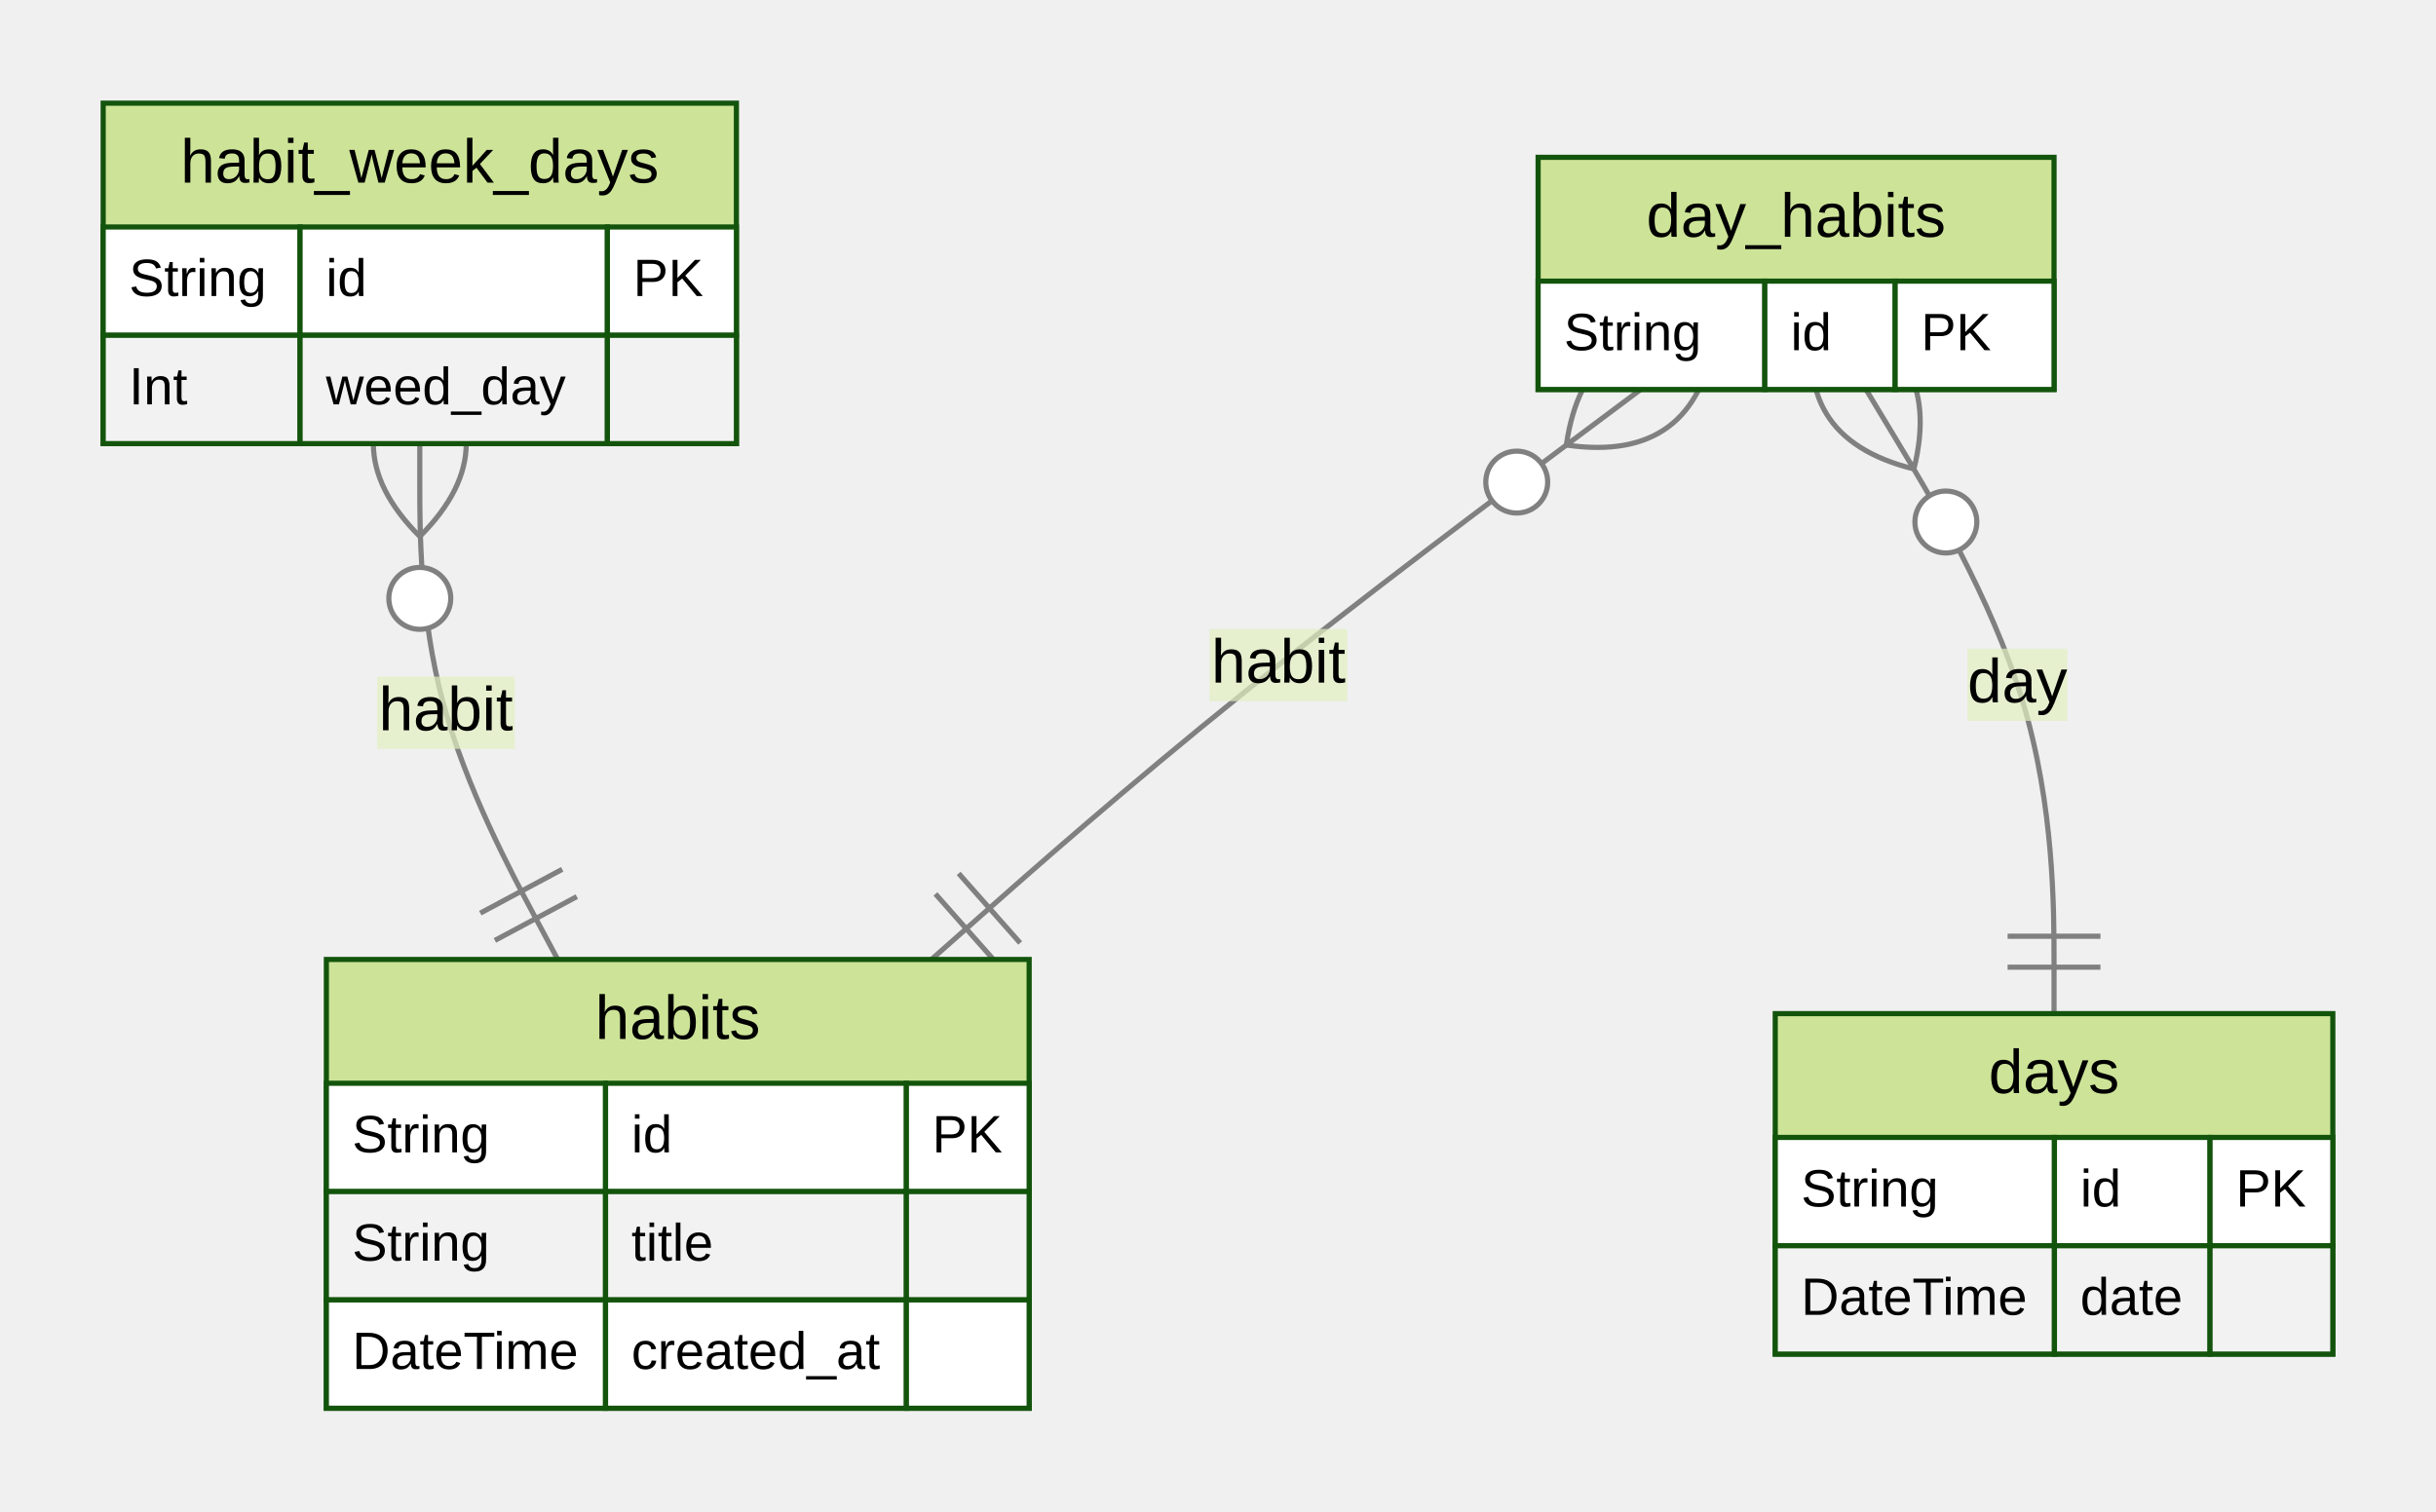
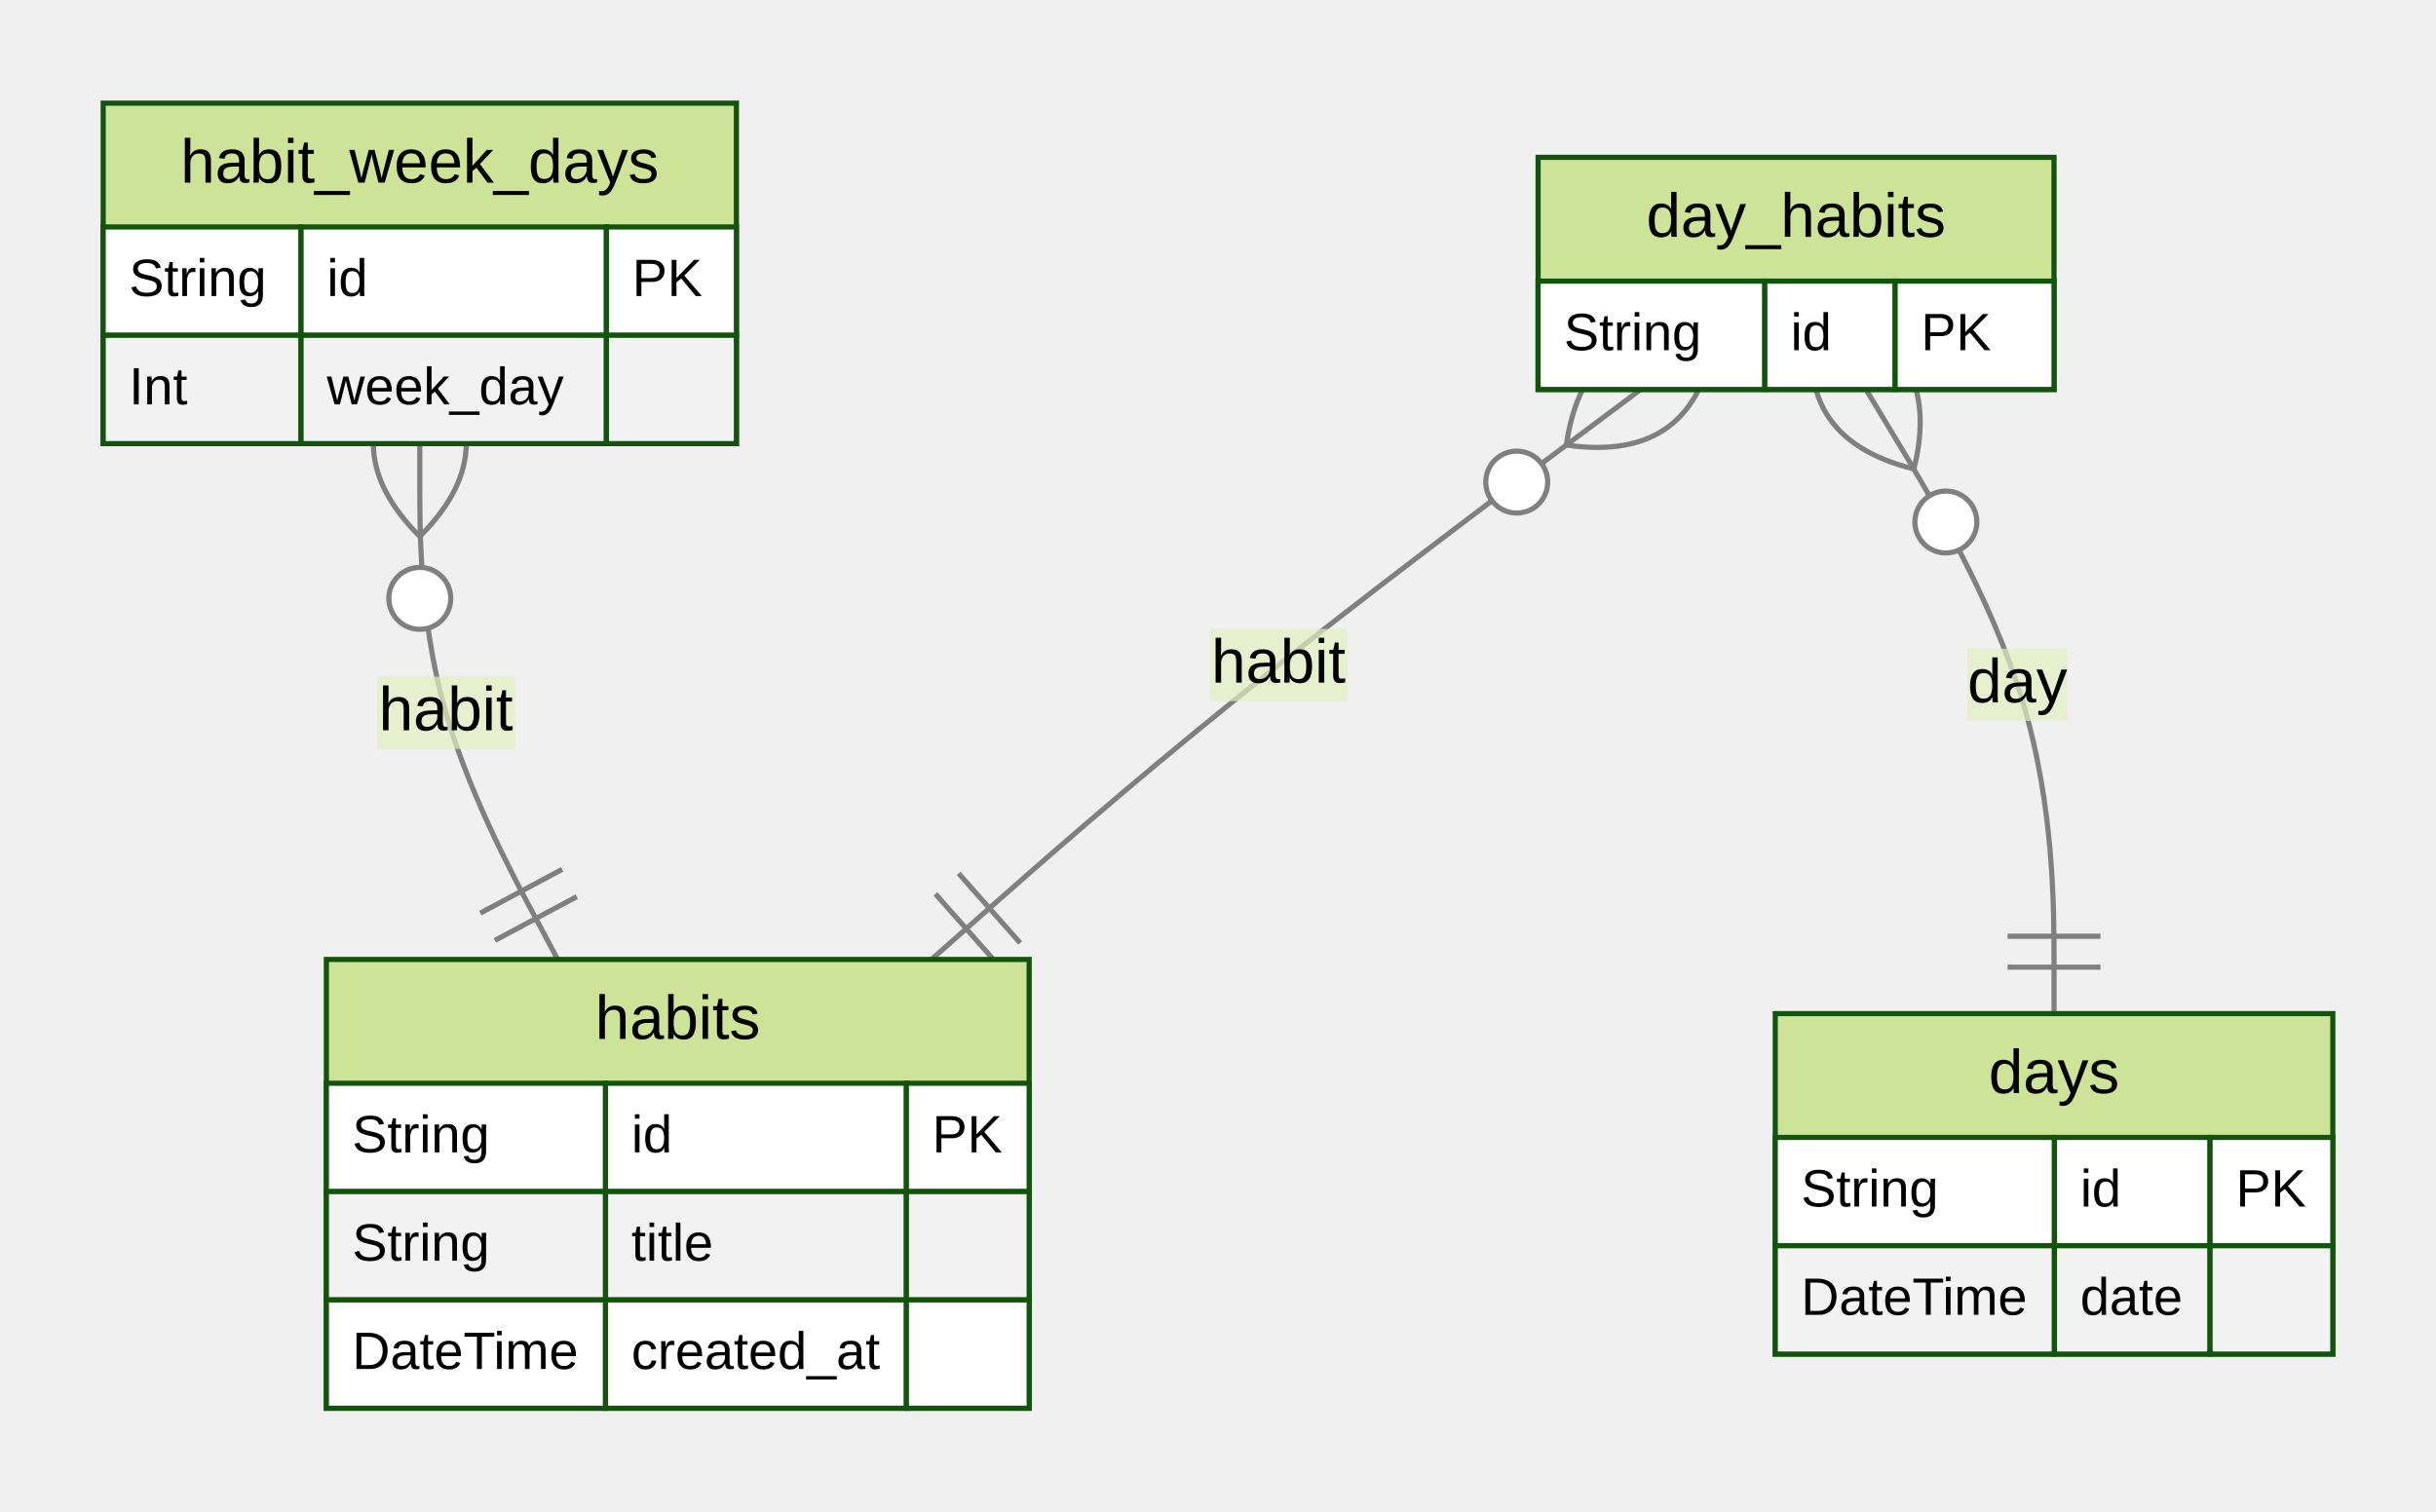
<svg xmlns="http://www.w3.org/2000/svg" aria-roledescription="er" viewBox="0 0 472.158 293" style="max-width: 472.158px; background-color: white;" width="100%" id="mermaid-0">
  <style>#mermaid-0{font-family:"trebuchet ms",verdana,arial,sans-serif;font-size:16px;fill:#000000;}#mermaid-0 .error-icon{fill:#552222;}#mermaid-0 .error-text{fill:#552222;stroke:#552222;}#mermaid-0 .edge-thickness-normal{stroke-width:2px;}#mermaid-0 .edge-thickness-thick{stroke-width:3.5px;}#mermaid-0 .edge-pattern-solid{stroke-dasharray:0;}#mermaid-0 .edge-pattern-dashed{stroke-dasharray:3;}#mermaid-0 .edge-pattern-dotted{stroke-dasharray:2;}#mermaid-0 .marker{fill:#000000;stroke:#000000;}#mermaid-0 .marker.cross{stroke:#000000;}#mermaid-0 svg{font-family:"trebuchet ms",verdana,arial,sans-serif;font-size:16px;}#mermaid-0 .entityBox{fill:#cde498;stroke:#13540c;}#mermaid-0 .attributeBoxOdd{fill:#ffffff;stroke:#13540c;}#mermaid-0 .attributeBoxEven{fill:#f2f2f2;stroke:#13540c;}#mermaid-0 .relationshipLabelBox{fill:hsl(78.158, 58.462%, 84.51%);opacity:0.7;background-color:hsl(78.158, 58.462%, 84.51%);}#mermaid-0 .relationshipLabelBox rect{opacity:0.5;}#mermaid-0 .relationshipLine{stroke:#000000;}#mermaid-0 .entityTitleText{text-anchor:middle;font-size:18px;fill:#000000;}#mermaid-0 :root{--mermaid-font-family:"trebuchet ms",verdana,arial,sans-serif;}</style>
  <g />
  <defs>
    <marker orient="auto" markerHeight="18" markerWidth="18" refY="9" refX="0" id="ONLY_ONE_START">
      <path d="M9,0 L9,18 M15,0 L15,18" fill="none" stroke="gray" />
    </marker>
  </defs>
  <defs>
    <marker orient="auto" markerHeight="18" markerWidth="18" refY="9" refX="18" id="ONLY_ONE_END">
      <path d="M3,0 L3,18 M9,0 L9,18" fill="none" stroke="gray" />
    </marker>
  </defs>
  <defs>
    <marker orient="auto" markerHeight="18" markerWidth="30" refY="9" refX="0" id="ZERO_OR_ONE_START">
      <circle r="6" cy="9" cx="21" fill="white" stroke="gray" />
      <path d="M9,0 L9,18" fill="none" stroke="gray" />
    </marker>
  </defs>
  <defs>
    <marker orient="auto" markerHeight="18" markerWidth="30" refY="9" refX="30" id="ZERO_OR_ONE_END">
      <circle r="6" cy="9" cx="9" fill="white" stroke="gray" />
      <path d="M21,0 L21,18" fill="none" stroke="gray" />
    </marker>
  </defs>
  <defs>
    <marker orient="auto" markerHeight="36" markerWidth="45" refY="18" refX="18" id="ONE_OR_MORE_START">
      <path d="M0,18 Q 18,0 36,18 Q 18,36 0,18 M42,9 L42,27" fill="none" stroke="gray" />
    </marker>
  </defs>
  <defs>
    <marker orient="auto" markerHeight="36" markerWidth="45" refY="18" refX="27" id="ONE_OR_MORE_END">
      <path d="M3,9 L3,27 M9,18 Q27,0 45,18 Q27,36 9,18" fill="none" stroke="gray" />
    </marker>
  </defs>
  <defs>
    <marker orient="auto" markerHeight="36" markerWidth="57" refY="18" refX="18" id="ZERO_OR_MORE_START">
      <circle r="6" cy="18" cx="48" fill="white" stroke="gray" />
      <path d="M0,18 Q18,0 36,18 Q18,36 0,18" fill="none" stroke="gray" />
    </marker>
  </defs>
  <defs>
    <marker orient="auto" markerHeight="36" markerWidth="57" refY="18" refX="39" id="ZERO_OR_MORE_END">
      <circle r="6" cy="18" cx="9" fill="white" stroke="gray" />
      <path d="M21,18 Q39,0 57,18 Q39,36 21,18" fill="none" stroke="gray" />
    </marker>
  </defs>
  <path style="stroke: gray; fill: none;" marker-start="url(#ZERO_OR_MORE_START)" marker-end="url(#ONLY_ONE_END)" d="M81.367,86L81.367,94.333C81.367,102.667,81.367,119.333,85.824,136C90.28,152.667,99.192,169.333,103.649,177.667L108.105,186" class="er relationshipLine" />
  <path style="stroke: gray; fill: none;" marker-start="url(#ZERO_OR_MORE_START)" marker-end="url(#ONLY_ONE_END)" d="M361.677,75.5L367.752,85.583C373.826,95.667,385.975,115.833,392.049,136C398.123,156.167,398.123,176.333,398.123,186.417L398.123,196.5" class="er relationshipLine" />
  <path style="stroke: gray; fill: none;" marker-start="url(#ZERO_OR_MORE_START)" marker-end="url(#ONLY_ONE_END)" d="M318.013,75.5L304.519,85.583C291.026,95.667,264.038,115.833,241.125,134.25C218.212,152.667,199.374,169.333,189.955,177.667L180.535,186" class="er relationshipLine" />
-   <g transform="translate(63.25739,186 )" id="entity-habits-3dc4176e-6d21-46d5-8a7b-eb3f63ce003d">
+   <g transform="translate(63.25739,186 )" id="entity-habits-b7c6e0ac-9253-43b6-b258-31e42c60dc73">
    <rect height="87" width="136.22" y="0" x="0" class="er entityBox" />
-     <text style="dominant-baseline: middle; text-anchor: middle; font-size: 12px;" transform="translate(68.1098,12)" y="0" x="0" id="text-entity-habits-3dc4176e-6d21-46d5-8a7b-eb3f63ce003d" class="er entityLabel">habits</text>
+     <text style="dominant-baseline: middle; text-anchor: middle; font-size: 12px;" transform="translate(68.1098,12)" y="0" x="0" id="text-entity-habits-b7c6e0ac-9253-43b6-b258-31e42c60dc73" class="er entityLabel">habits</text>
    <rect height="21" width="54.113" y="24" x="0" class="er attributeBoxOdd" />
-     <text style="dominant-baseline: middle; font-size: 10.2px;" transform="translate(5,34.5)" y="0" x="0" id="text-entity-habits-3dc4176e-6d21-46d5-8a7b-eb3f63ce003d-attr-1-type" class="er entityLabel">String</text>
+     <text style="dominant-baseline: middle; font-size: 10.2px;" transform="translate(5,34.5)" y="0" x="0" id="text-entity-habits-b7c6e0ac-9253-43b6-b258-31e42c60dc73-attr-1-type" class="er entityLabel">String</text>
    <rect height="21" width="58.311" y="24" x="54.113" class="er attributeBoxOdd" />
-     <text style="dominant-baseline: middle; font-size: 10.2px;" transform="translate(59.11313,34.5)" y="0" x="0" id="text-entity-habits-3dc4176e-6d21-46d5-8a7b-eb3f63ce003d-attr-1-name" class="er entityLabel">id</text>
+     <text style="dominant-baseline: middle; font-size: 10.2px;" transform="translate(59.11313,34.5)" y="0" x="0" id="text-entity-habits-b7c6e0ac-9253-43b6-b258-31e42c60dc73-attr-1-name" class="er entityLabel">id</text>
    <rect height="21" width="23.795" y="24" x="112.425" class="er attributeBoxOdd" />
-     <text style="dominant-baseline: middle; font-size: 10.2px;" transform="translate(117.4246,34.5)" y="0" x="0" id="text-entity-habits-3dc4176e-6d21-46d5-8a7b-eb3f63ce003d-attr-1-key" class="er entityLabel">PK</text>
+     <text style="dominant-baseline: middle; font-size: 10.2px;" transform="translate(117.4246,34.5)" y="0" x="0" id="text-entity-habits-b7c6e0ac-9253-43b6-b258-31e42c60dc73-attr-1-key" class="er entityLabel">PK</text>
    <rect height="21" width="54.113" y="45" x="0" class="er attributeBoxEven" />
-     <text style="dominant-baseline: middle; font-size: 10.2px;" transform="translate(5,55.5)" y="0" x="0" id="text-entity-habits-3dc4176e-6d21-46d5-8a7b-eb3f63ce003d-attr-2-type" class="er entityLabel">String</text>
+     <text style="dominant-baseline: middle; font-size: 10.2px;" transform="translate(5,55.5)" y="0" x="0" id="text-entity-habits-b7c6e0ac-9253-43b6-b258-31e42c60dc73-attr-2-type" class="er entityLabel">String</text>
    <rect height="21" width="58.311" y="45" x="54.113" class="er attributeBoxEven" />
-     <text style="dominant-baseline: middle; font-size: 10.2px;" transform="translate(59.11313,55.5)" y="0" x="0" id="text-entity-habits-3dc4176e-6d21-46d5-8a7b-eb3f63ce003d-attr-2-name" class="er entityLabel">title</text>
+     <text style="dominant-baseline: middle; font-size: 10.2px;" transform="translate(59.11313,55.5)" y="0" x="0" id="text-entity-habits-b7c6e0ac-9253-43b6-b258-31e42c60dc73-attr-2-name" class="er entityLabel">title</text>
    <rect height="21" width="23.795" y="45" x="112.425" class="er attributeBoxEven" />
-     <text style="dominant-baseline: middle; font-size: 10.2px;" transform="translate(117.4246,55.5)" y="0" x="0" id="text-entity-habits-3dc4176e-6d21-46d5-8a7b-eb3f63ce003d-attr-2-key" class="er entityLabel" />
+     <text style="dominant-baseline: middle; font-size: 10.2px;" transform="translate(117.4246,55.5)" y="0" x="0" id="text-entity-habits-b7c6e0ac-9253-43b6-b258-31e42c60dc73-attr-2-key" class="er entityLabel" />
    <rect height="21" width="54.113" y="66" x="0" class="er attributeBoxOdd" />
-     <text style="dominant-baseline: middle; font-size: 10.2px;" transform="translate(5,76.5)" y="0" x="0" id="text-entity-habits-3dc4176e-6d21-46d5-8a7b-eb3f63ce003d-attr-3-type" class="er entityLabel">DateTime</text>
+     <text style="dominant-baseline: middle; font-size: 10.2px;" transform="translate(5,76.5)" y="0" x="0" id="text-entity-habits-b7c6e0ac-9253-43b6-b258-31e42c60dc73-attr-3-type" class="er entityLabel">DateTime</text>
    <rect height="21" width="58.311" y="66" x="54.113" class="er attributeBoxOdd" />
-     <text style="dominant-baseline: middle; font-size: 10.2px;" transform="translate(59.11313,76.5)" y="0" x="0" id="text-entity-habits-3dc4176e-6d21-46d5-8a7b-eb3f63ce003d-attr-3-name" class="er entityLabel">created_at</text>
+     <text style="dominant-baseline: middle; font-size: 10.2px;" transform="translate(59.11313,76.5)" y="0" x="0" id="text-entity-habits-b7c6e0ac-9253-43b6-b258-31e42c60dc73-attr-3-name" class="er entityLabel">created_at</text>
    <rect height="21" width="23.795" y="66" x="112.425" class="er attributeBoxOdd" />
-     <text style="dominant-baseline: middle; font-size: 10.2px;" transform="translate(117.4246,76.5)" y="0" x="0" id="text-entity-habits-3dc4176e-6d21-46d5-8a7b-eb3f63ce003d-attr-3-key" class="er entityLabel" />
+     <text style="dominant-baseline: middle; font-size: 10.2px;" transform="translate(117.4246,76.5)" y="0" x="0" id="text-entity-habits-b7c6e0ac-9253-43b6-b258-31e42c60dc73-attr-3-key" class="er entityLabel" />
  </g>
-   <g transform="translate(20,20 )" id="entity-habitweekdays-f0d536a7-f3c2-408a-ac89-646a620b92bd">
+   <g transform="translate(20,20 )" id="entity-habitweekdays-aeb43c63-f39e-4f43-9e5c-08b71796071f">
    <rect height="66" width="122.734" y="0" x="0" class="er entityBox" />
-     <text style="dominant-baseline: middle; text-anchor: middle; font-size: 12px;" transform="translate(61.36719,12)" y="0" x="0" id="text-entity-habitweekdays-f0d536a7-f3c2-408a-ac89-646a620b92bd" class="er entityLabel">habit_week_days</text>
-     <rect height="21" width="38.161" y="24" x="0" class="er attributeBoxOdd" />
-     <text style="dominant-baseline: middle; font-size: 10.2px;" transform="translate(5,34.5)" y="0" x="0" id="text-entity-habitweekdays-f0d536a7-f3c2-408a-ac89-646a620b92bd-attr-1-type" class="er entityLabel">String</text>
-     <rect height="21" width="59.565" y="24" x="38.161" class="er attributeBoxOdd" />
-     <text style="dominant-baseline: middle; font-size: 10.2px;" transform="translate(43.16053,34.5)" y="0" x="0" id="text-entity-habitweekdays-f0d536a7-f3c2-408a-ac89-646a620b92bd-attr-1-name" class="er entityLabel">id</text>
-     <rect height="21" width="25.008" y="24" x="97.726" class="er attributeBoxOdd" />
-     <text style="dominant-baseline: middle; font-size: 10.2px;" transform="translate(102.7259,34.5)" y="0" x="0" id="text-entity-habitweekdays-f0d536a7-f3c2-408a-ac89-646a620b92bd-attr-1-key" class="er entityLabel">PK</text>
-     <rect height="21" width="38.161" y="45" x="0" class="er attributeBoxEven" />
-     <text style="dominant-baseline: middle; font-size: 10.2px;" transform="translate(5,55.5)" y="0" x="0" id="text-entity-habitweekdays-f0d536a7-f3c2-408a-ac89-646a620b92bd-attr-2-type" class="er entityLabel">Int</text>
-     <rect height="21" width="59.565" y="45" x="38.161" class="er attributeBoxEven" />
-     <text style="dominant-baseline: middle; font-size: 10.2px;" transform="translate(43.16053,55.5)" y="0" x="0" id="text-entity-habitweekdays-f0d536a7-f3c2-408a-ac89-646a620b92bd-attr-2-name" class="er entityLabel">weed_day</text>
-     <rect height="21" width="25.008" y="45" x="97.726" class="er attributeBoxEven" />
-     <text style="dominant-baseline: middle; font-size: 10.2px;" transform="translate(102.7259,55.5)" y="0" x="0" id="text-entity-habitweekdays-f0d536a7-f3c2-408a-ac89-646a620b92bd-attr-2-key" class="er entityLabel" />
+     <text style="dominant-baseline: middle; text-anchor: middle; font-size: 12px;" transform="translate(61.36719,12)" y="0" x="0" id="text-entity-habitweekdays-aeb43c63-f39e-4f43-9e5c-08b71796071f" class="er entityLabel">habit_week_days</text>
+     <rect height="21" width="38.351" y="24" x="0" class="er attributeBoxOdd" />
+     <text style="dominant-baseline: middle; font-size: 10.2px;" transform="translate(5,34.5)" y="0" x="0" id="text-entity-habitweekdays-aeb43c63-f39e-4f43-9e5c-08b71796071f-attr-1-type" class="er entityLabel">String</text>
+     <rect height="21" width="59.184" y="24" x="38.351" class="er attributeBoxOdd" />
+     <text style="dominant-baseline: middle; font-size: 10.2px;" transform="translate(43.35122,34.5)" y="0" x="0" id="text-entity-habitweekdays-aeb43c63-f39e-4f43-9e5c-08b71796071f-attr-1-name" class="er entityLabel">id</text>
+     <rect height="21" width="25.199" y="24" x="97.535" class="er attributeBoxOdd" />
+     <text style="dominant-baseline: middle; font-size: 10.2px;" transform="translate(102.5352,34.5)" y="0" x="0" id="text-entity-habitweekdays-aeb43c63-f39e-4f43-9e5c-08b71796071f-attr-1-key" class="er entityLabel">PK</text>
+     <rect height="21" width="38.351" y="45" x="0" class="er attributeBoxEven" />
+     <text style="dominant-baseline: middle; font-size: 10.2px;" transform="translate(5,55.5)" y="0" x="0" id="text-entity-habitweekdays-aeb43c63-f39e-4f43-9e5c-08b71796071f-attr-2-type" class="er entityLabel">Int</text>
+     <rect height="21" width="59.184" y="45" x="38.351" class="er attributeBoxEven" />
+     <text style="dominant-baseline: middle; font-size: 10.2px;" transform="translate(43.35122,55.5)" y="0" x="0" id="text-entity-habitweekdays-aeb43c63-f39e-4f43-9e5c-08b71796071f-attr-2-name" class="er entityLabel">week_day</text>
+     <rect height="21" width="25.199" y="45" x="97.535" class="er attributeBoxEven" />
+     <text style="dominant-baseline: middle; font-size: 10.2px;" transform="translate(102.5352,55.5)" y="0" x="0" id="text-entity-habitweekdays-aeb43c63-f39e-4f43-9e5c-08b71796071f-attr-2-key" class="er entityLabel" />
  </g>
-   <g transform="translate(344.0882,196.5 )" id="entity-days-4d20d085-af91-4556-9f1f-d84f5b6163c0">
+   <g transform="translate(344.0882,196.5 )" id="entity-days-a456cbb2-8b2c-4a8b-95e9-e7f0609164fb">
    <rect height="66" width="108.07" y="0" x="0" class="er entityBox" />
-     <text style="dominant-baseline: middle; text-anchor: middle; font-size: 12px;" transform="translate(54.03506,12)" y="0" x="0" id="text-entity-days-4d20d085-af91-4556-9f1f-d84f5b6163c0" class="er entityLabel">days</text>
+     <text style="dominant-baseline: middle; text-anchor: middle; font-size: 12px;" transform="translate(54.03506,12)" y="0" x="0" id="text-entity-days-a456cbb2-8b2c-4a8b-95e9-e7f0609164fb" class="er entityLabel">days</text>
    <rect height="21" width="54.113" y="24" x="0" class="er attributeBoxOdd" />
-     <text style="dominant-baseline: middle; font-size: 10.2px;" transform="translate(5,34.5)" y="0" x="0" id="text-entity-days-4d20d085-af91-4556-9f1f-d84f5b6163c0-attr-1-type" class="er entityLabel">String</text>
+     <text style="dominant-baseline: middle; font-size: 10.2px;" transform="translate(5,34.5)" y="0" x="0" id="text-entity-days-a456cbb2-8b2c-4a8b-95e9-e7f0609164fb-attr-1-type" class="er entityLabel">String</text>
    <rect height="21" width="30.162" y="24" x="54.113" class="er attributeBoxOdd" />
-     <text style="dominant-baseline: middle; font-size: 10.2px;" transform="translate(59.11313,34.5)" y="0" x="0" id="text-entity-days-4d20d085-af91-4556-9f1f-d84f5b6163c0-attr-1-name" class="er entityLabel">id</text>
+     <text style="dominant-baseline: middle; font-size: 10.2px;" transform="translate(59.11313,34.5)" y="0" x="0" id="text-entity-days-a456cbb2-8b2c-4a8b-95e9-e7f0609164fb-attr-1-name" class="er entityLabel">id</text>
    <rect height="21" width="23.795" y="24" x="84.275" class="er attributeBoxOdd" />
-     <text style="dominant-baseline: middle; font-size: 10.2px;" transform="translate(89.27515,34.5)" y="0" x="0" id="text-entity-days-4d20d085-af91-4556-9f1f-d84f5b6163c0-attr-1-key" class="er entityLabel">PK</text>
+     <text style="dominant-baseline: middle; font-size: 10.2px;" transform="translate(89.27515,34.5)" y="0" x="0" id="text-entity-days-a456cbb2-8b2c-4a8b-95e9-e7f0609164fb-attr-1-key" class="er entityLabel">PK</text>
    <rect height="21" width="54.113" y="45" x="0" class="er attributeBoxEven" />
-     <text style="dominant-baseline: middle; font-size: 10.2px;" transform="translate(5,55.5)" y="0" x="0" id="text-entity-days-4d20d085-af91-4556-9f1f-d84f5b6163c0-attr-2-type" class="er entityLabel">DateTime</text>
+     <text style="dominant-baseline: middle; font-size: 10.2px;" transform="translate(5,55.5)" y="0" x="0" id="text-entity-days-a456cbb2-8b2c-4a8b-95e9-e7f0609164fb-attr-2-type" class="er entityLabel">DateTime</text>
    <rect height="21" width="30.162" y="45" x="54.113" class="er attributeBoxEven" />
-     <text style="dominant-baseline: middle; font-size: 10.2px;" transform="translate(59.11313,55.5)" y="0" x="0" id="text-entity-days-4d20d085-af91-4556-9f1f-d84f5b6163c0-attr-2-name" class="er entityLabel">date</text>
+     <text style="dominant-baseline: middle; font-size: 10.2px;" transform="translate(59.11313,55.5)" y="0" x="0" id="text-entity-days-a456cbb2-8b2c-4a8b-95e9-e7f0609164fb-attr-2-name" class="er entityLabel">date</text>
    <rect height="21" width="23.795" y="45" x="84.275" class="er attributeBoxEven" />
-     <text style="dominant-baseline: middle; font-size: 10.2px;" transform="translate(89.27515,55.5)" y="0" x="0" id="text-entity-days-4d20d085-af91-4556-9f1f-d84f5b6163c0-attr-2-key" class="er entityLabel" />
+     <text style="dominant-baseline: middle; font-size: 10.2px;" transform="translate(89.27515,55.5)" y="0" x="0" id="text-entity-days-a456cbb2-8b2c-4a8b-95e9-e7f0609164fb-attr-2-key" class="er entityLabel" />
  </g>
-   <g transform="translate(298.1232,30.5 )" id="entity-dayhabits-50cb82ac-db81-4896-a602-b4fc0c260c61">
+   <g transform="translate(298.1232,30.5 )" id="entity-dayhabits-8c475fb8-137d-45bb-9244-80e3cfcc5cff">
    <rect height="45" width="100" y="0" x="0" class="er entityBox" />
-     <text style="dominant-baseline: middle; text-anchor: middle; font-size: 12px;" transform="translate(50,12)" y="0" x="0" id="text-entity-dayhabits-50cb82ac-db81-4896-a602-b4fc0c260c61" class="er entityLabel">day_habits</text>
+     <text style="dominant-baseline: middle; text-anchor: middle; font-size: 12px;" transform="translate(50,12)" y="0" x="0" id="text-entity-dayhabits-8c475fb8-137d-45bb-9244-80e3cfcc5cff" class="er entityLabel">day_habits</text>
    <rect height="21" width="43.945" y="24" x="0" class="er attributeBoxOdd" />
-     <text style="dominant-baseline: middle; font-size: 10.2px;" transform="translate(5,34.5)" y="0" x="0" id="text-entity-dayhabits-50cb82ac-db81-4896-a602-b4fc0c260c61-attr-1-type" class="er entityLabel">String</text>
+     <text style="dominant-baseline: middle; font-size: 10.2px;" transform="translate(5,34.5)" y="0" x="0" id="text-entity-dayhabits-8c475fb8-137d-45bb-9244-80e3cfcc5cff-attr-1-type" class="er entityLabel">String</text>
    <rect height="21" width="25.262" y="24" x="43.945" class="er attributeBoxOdd" />
-     <text style="dominant-baseline: middle; font-size: 10.2px;" transform="translate(48.94526,34.5)" y="0" x="0" id="text-entity-dayhabits-50cb82ac-db81-4896-a602-b4fc0c260c61-attr-1-name" class="er entityLabel">id</text>
+     <text style="dominant-baseline: middle; font-size: 10.2px;" transform="translate(48.94526,34.5)" y="0" x="0" id="text-entity-dayhabits-8c475fb8-137d-45bb-9244-80e3cfcc5cff-attr-1-name" class="er entityLabel">id</text>
    <rect height="21" width="30.793" y="24" x="69.207" class="er attributeBoxOdd" />
-     <text style="dominant-baseline: middle; font-size: 10.2px;" transform="translate(74.20681,34.5)" y="0" x="0" id="text-entity-dayhabits-50cb82ac-db81-4896-a602-b4fc0c260c61-attr-1-key" class="er entityLabel">PK</text>
+     <text style="dominant-baseline: middle; font-size: 10.2px;" transform="translate(74.20681,34.5)" y="0" x="0" id="text-entity-dayhabits-8c475fb8-137d-45bb-9244-80e3cfcc5cff-attr-1-key" class="er entityLabel">PK</text>
  </g>
  <rect height="14" width="26.688" y="131.171" x="73.085" class="er relationshipLabelBox" />
  <text style="text-anchor: middle; dominant-baseline: middle; font-size: 12px;" y="138.171" x="86.429" id="rel1" class="er relationshipLabel">habit</text>
  <rect height="14" width="19.359" y="125.746" x="381.338" class="er relationshipLabelBox" />
  <text style="text-anchor: middle; dominant-baseline: middle; font-size: 12px;" y="132.746" x="391.017" id="rel2" class="er relationshipLabel">day</text>
  <rect height="14" width="26.688" y="121.925" x="234.457" class="er relationshipLabelBox" />
  <text style="text-anchor: middle; dominant-baseline: middle; font-size: 12px;" y="128.925" x="247.801" id="rel3" class="er relationshipLabel">habit</text>
</svg>
